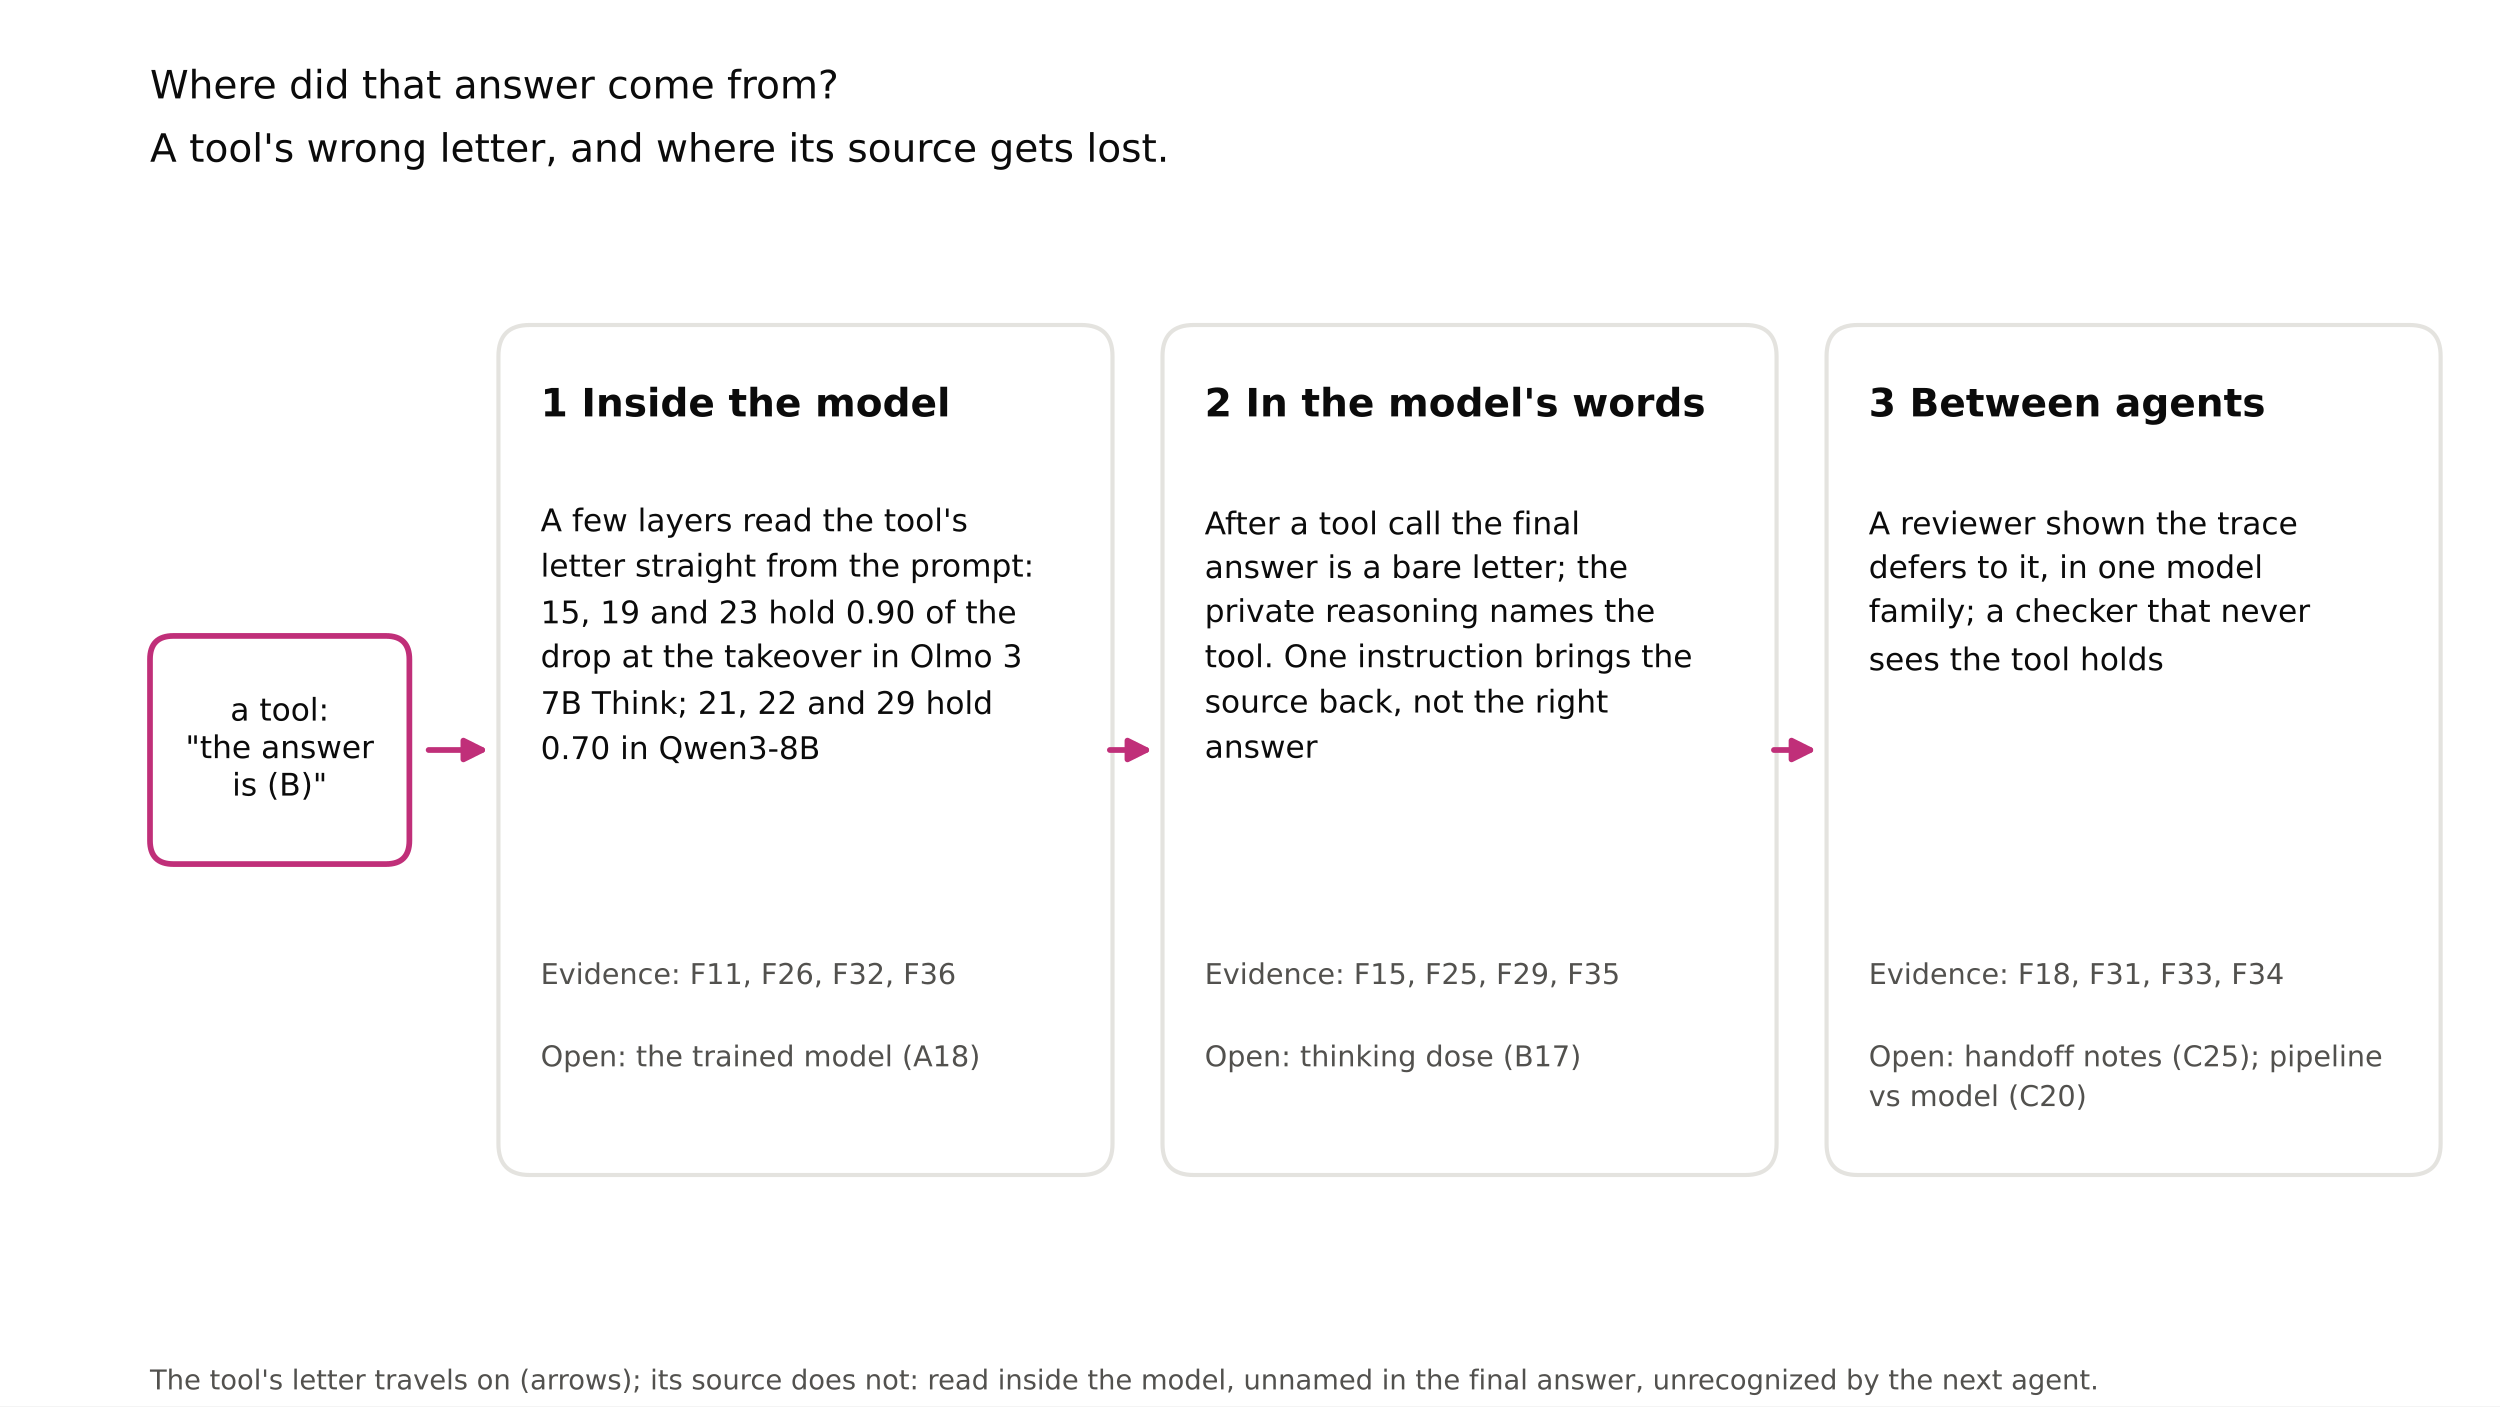
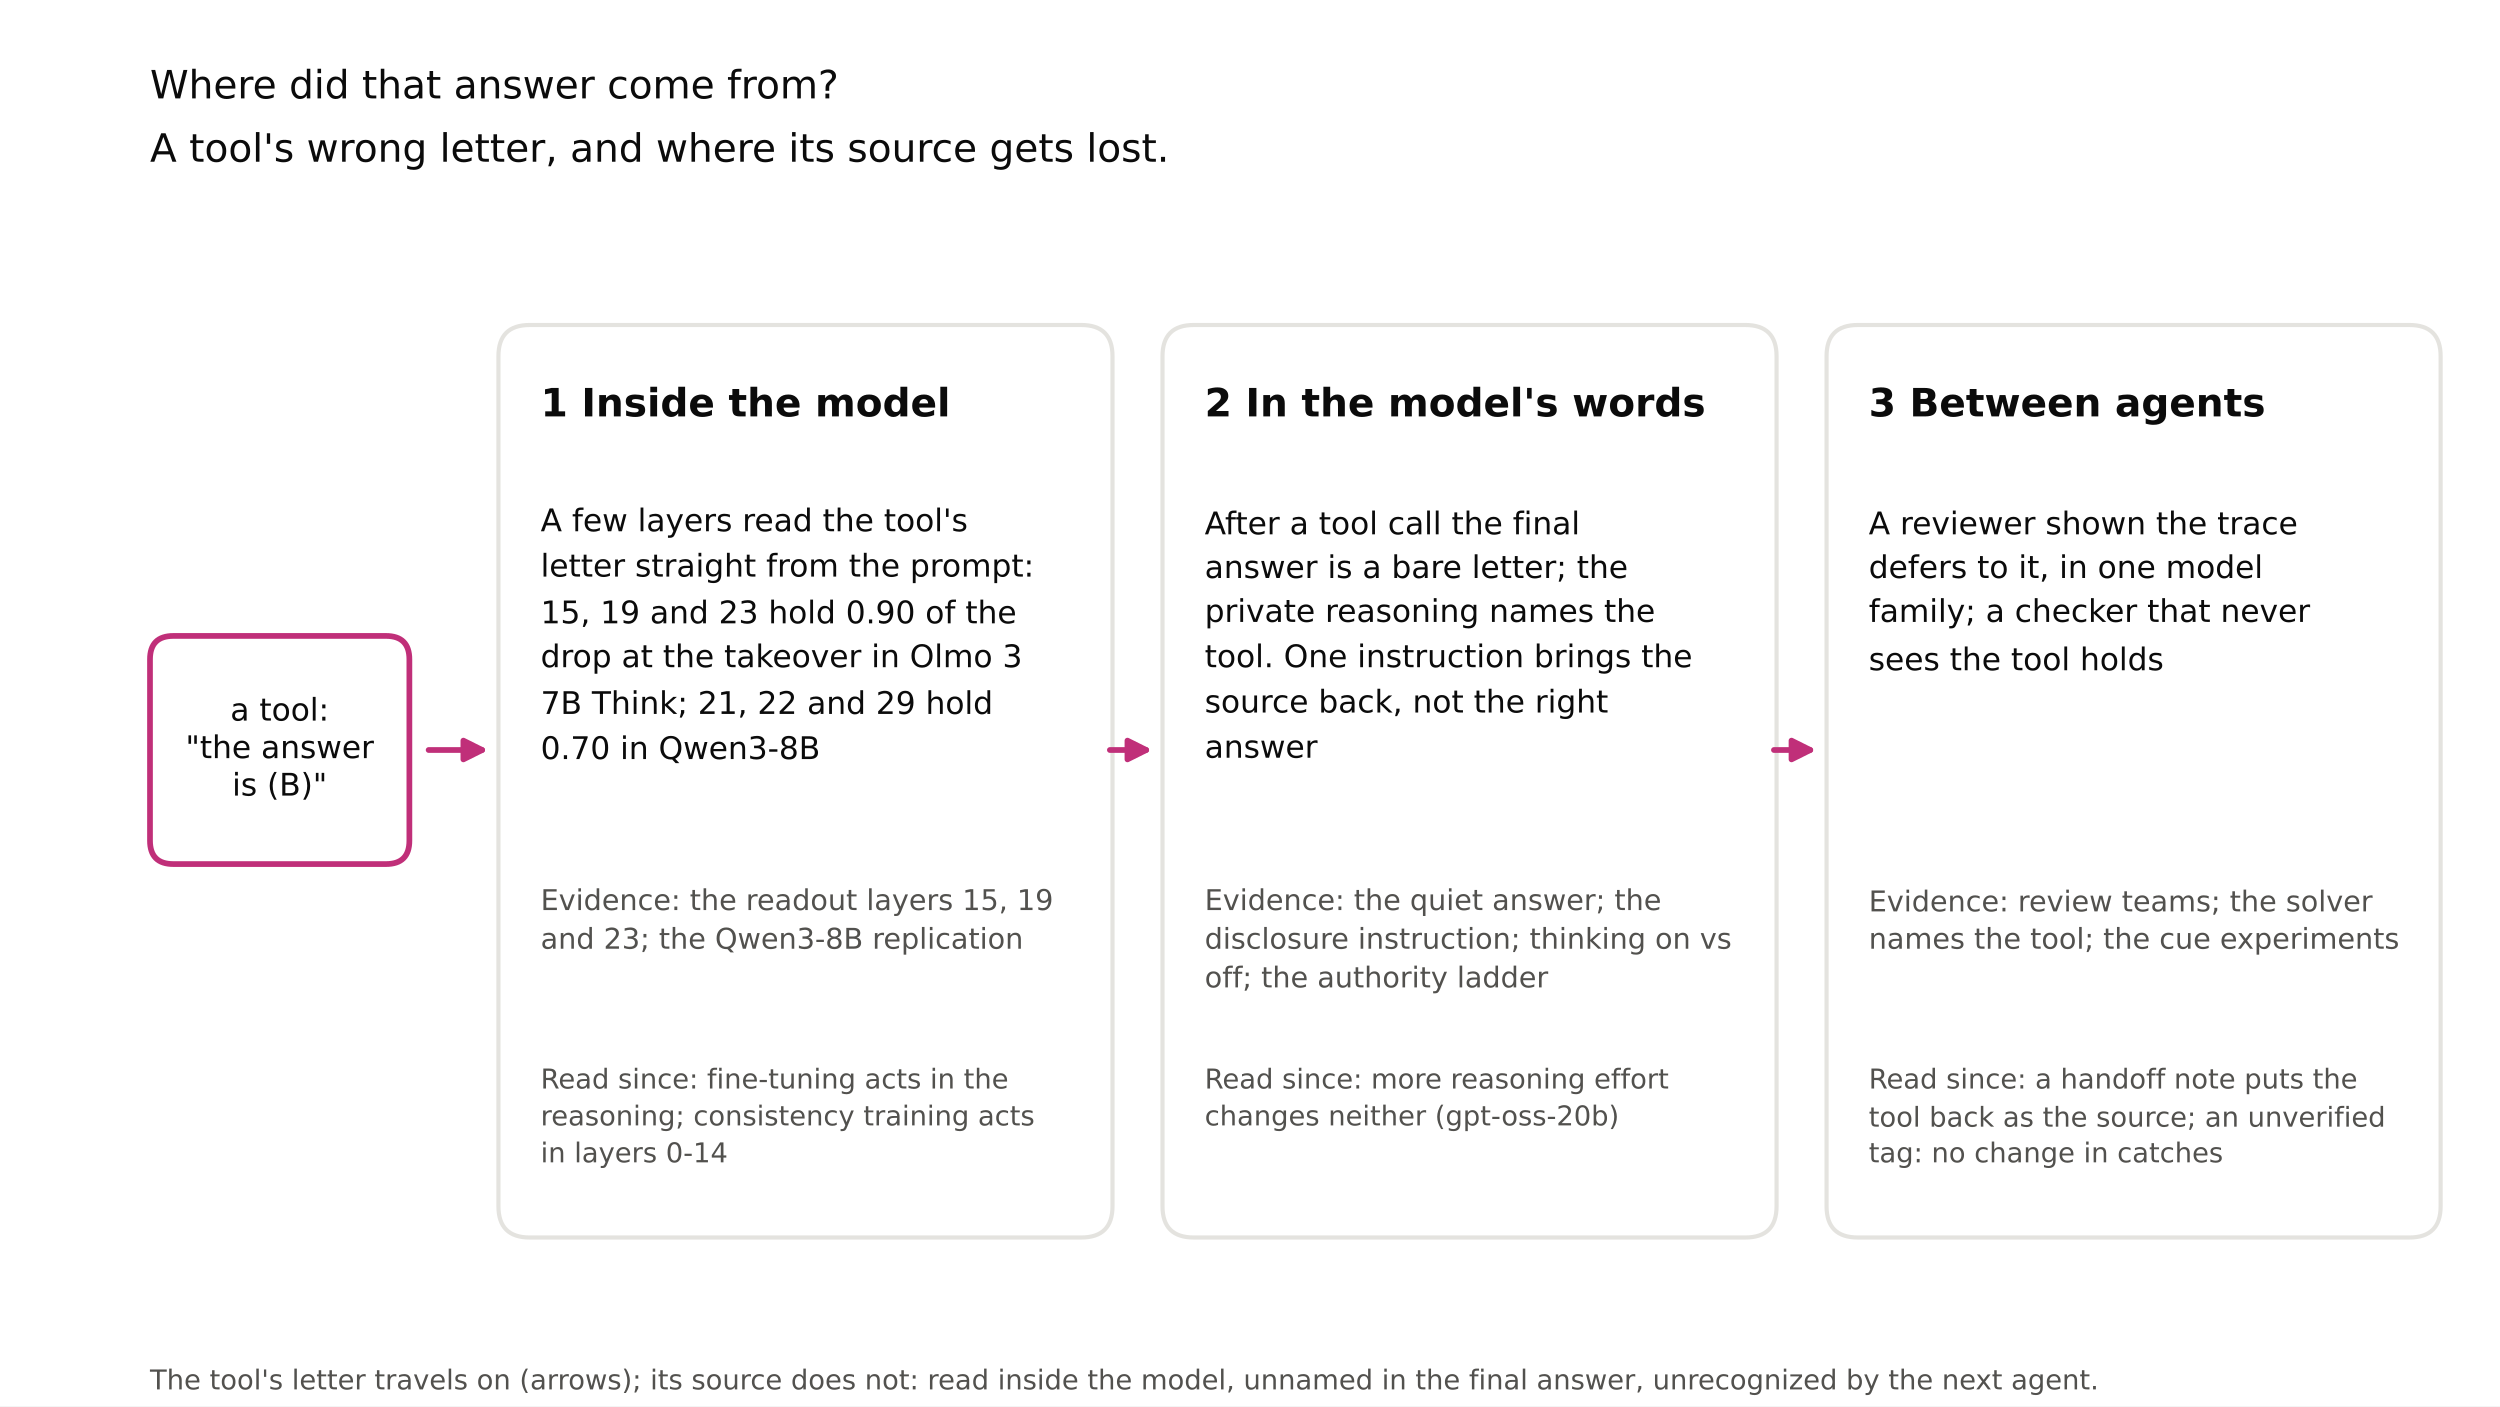
<svg xmlns="http://www.w3.org/2000/svg" width="960pt" height="540pt" viewBox="0 0 960 540" version="1.1">
  <defs>
    <style type="text/css">*{stroke-linejoin: round; stroke-linecap: butt}</style>
  </defs>
  <g id="figure_1">
    <g id="patch_1">
      <path d="M 0 540  L 960 540  L 960 0  L 0 0  z " style="fill: #ffffff" />
    </g>
    <g id="axes_1">
      <g id="patch_2">
-         <path d="M 66.6 331.8  L 148.2 331.8  Q 157.2 331.8 157.2 322.8  L 157.2 253.2  Q 157.2 244.2 148.2 244.2  L 66.6 244.2  Q 57.6 244.2 57.6 253.2  L 57.6 322.8  Q 57.6 331.8 66.6 331.8  z " clip-path="url(#pbe4db0821c)" style="fill: #ffffff; stroke: #c02f79; stroke-width: 2.2; stroke-linejoin: miter" />
+         <path d="M 66.6 331.8  L 148.2 331.8  Q 157.2 331.8 157.2 322.8  L 157.2 253.2  Q 157.2 244.2 148.2 244.2  L 66.6 244.2  Q 57.6 244.2 57.6 253.2  L 57.6 322.8  Q 57.6 331.8 66.6 331.8  z " clip-path="url(#pbcbb3bf393)" style="fill: #ffffff; stroke: #c02f79; stroke-width: 2.2; stroke-linejoin: miter" />
      </g>
      <g id="patch_3">
-         <path d="M 203.4 451.2  L 415.2 451.2  Q 427.2 451.2 427.2 439.2  L 427.2 136.8  Q 427.2 124.8 415.2 124.8  L 203.4 124.8  Q 191.4 124.8 191.4 136.8  L 191.4 439.2  Q 191.4 451.2 203.4 451.2  z " clip-path="url(#pbe4db0821c)" style="fill: #ffffff; stroke: #e4e3df; stroke-width: 1.6; stroke-linejoin: miter" />
+         <path d="M 203.4 475.2  L 415.2 475.2  Q 427.2 475.2 427.2 463.2  L 427.2 136.8  Q 427.2 124.8 415.2 124.8  L 203.4 124.8  Q 191.4 124.8 191.4 136.8  L 191.4 463.2  Q 191.4 475.2 203.4 475.2  z " clip-path="url(#pbcbb3bf393)" style="fill: #ffffff; stroke: #e4e3df; stroke-width: 1.6; stroke-linejoin: miter" />
      </g>
      <g id="patch_4">
-         <path d="M 164.601 288  Q 176.101 288 185.141 288  " clip-path="url(#pbe4db0821c)" style="fill: none; stroke: #c02f79; stroke-width: 2.2; stroke-linecap: round" />
-         <path d="M 177.941 284.4  L 185.141 288  L 177.941 291.6  z " clip-path="url(#pbe4db0821c)" style="fill: #c02f79; stroke: #c02f79; stroke-width: 2.2; stroke-linecap: round" />
+         <path d="M 164.601 288  Q 176.101 288 185.141 288  " clip-path="url(#pbcbb3bf393)" style="fill: none; stroke: #c02f79; stroke-width: 2.2; stroke-linecap: round" />
+         <path d="M 177.941 284.4  L 185.141 288  L 177.941 291.6  z " clip-path="url(#pbcbb3bf393)" style="fill: #c02f79; stroke: #c02f79; stroke-width: 2.2; stroke-linecap: round" />
      </g>
      <g id="patch_5">
-         <path d="M 458.4 451.2  L 670.2 451.2  Q 682.2 451.2 682.2 439.2  L 682.2 136.8  Q 682.2 124.8 670.2 124.8  L 458.4 124.8  Q 446.4 124.8 446.4 136.8  L 446.4 439.2  Q 446.4 451.2 458.4 451.2  z " clip-path="url(#pbe4db0821c)" style="fill: #ffffff; stroke: #e4e3df; stroke-width: 1.6; stroke-linejoin: miter" />
+         <path d="M 458.4 475.2  L 670.2 475.2  Q 682.2 475.2 682.2 463.2  L 682.2 136.8  Q 682.2 124.8 670.2 124.8  L 458.4 124.8  Q 446.4 124.8 446.4 136.8  L 446.4 463.2  Q 446.4 475.2 458.4 475.2  z " clip-path="url(#pbcbb3bf393)" style="fill: #ffffff; stroke: #e4e3df; stroke-width: 1.6; stroke-linejoin: miter" />
      </g>
      <g id="patch_6">
-         <path d="M 426.197 288  Q 434.399 288 440.141 288  " clip-path="url(#pbe4db0821c)" style="fill: none; stroke: #c02f79; stroke-width: 2.2; stroke-linecap: round" />
-         <path d="M 432.941 284.4  L 440.141 288  L 432.941 291.6  z " clip-path="url(#pbe4db0821c)" style="fill: #c02f79; stroke: #c02f79; stroke-width: 2.2; stroke-linecap: round" />
+         <path d="M 426.197 288  Q 434.399 288 440.141 288  " clip-path="url(#pbcbb3bf393)" style="fill: none; stroke: #c02f79; stroke-width: 2.2; stroke-linecap: round" />
+         <path d="M 432.941 284.4  L 440.141 288  L 432.941 291.6  z " clip-path="url(#pbcbb3bf393)" style="fill: #c02f79; stroke: #c02f79; stroke-width: 2.2; stroke-linecap: round" />
      </g>
      <g id="patch_7">
-         <path d="M 713.4 451.2  L 925.2 451.2  Q 937.2 451.2 937.2 439.2  L 937.2 136.8  Q 937.2 124.8 925.2 124.8  L 713.4 124.8  Q 701.4 124.8 701.4 136.8  L 701.4 439.2  Q 701.4 451.2 713.4 451.2  z " clip-path="url(#pbe4db0821c)" style="fill: #ffffff; stroke: #e4e3df; stroke-width: 1.6; stroke-linejoin: miter" />
+         <path d="M 713.4 475.2  L 925.2 475.2  Q 937.2 475.2 937.2 463.2  L 937.2 136.8  Q 937.2 124.8 925.2 124.8  L 713.4 124.8  Q 701.4 124.8 701.4 136.8  L 701.4 463.2  Q 701.4 475.2 713.4 475.2  z " clip-path="url(#pbcbb3bf393)" style="fill: #ffffff; stroke: #e4e3df; stroke-width: 1.6; stroke-linejoin: miter" />
      </g>
      <g id="patch_8">
-         <path d="M 681.197 288  Q 689.399 288 695.141 288  " clip-path="url(#pbe4db0821c)" style="fill: none; stroke: #c02f79; stroke-width: 2.2; stroke-linecap: round" />
-         <path d="M 687.941 284.4  L 695.141 288  L 687.941 291.6  z " clip-path="url(#pbe4db0821c)" style="fill: #c02f79; stroke: #c02f79; stroke-width: 2.2; stroke-linecap: round" />
+         <path d="M 681.197 288  Q 689.399 288 695.141 288  " clip-path="url(#pbcbb3bf393)" style="fill: none; stroke: #c02f79; stroke-width: 2.2; stroke-linecap: round" />
+         <path d="M 687.941 284.4  L 695.141 288  L 687.941 291.6  z " clip-path="url(#pbcbb3bf393)" style="fill: #c02f79; stroke: #c02f79; stroke-width: 2.2; stroke-linecap: round" />
      </g>
      <g id="text_1">
        <text style="font-size: 12px; font-family: 'DejaVu Sans', 'Bitstream Vera Sans', 'Computer Modern Sans Serif', 'Lucida Grande', 'Verdana', 'Geneva', 'Lucid', 'Arial', 'Helvetica', 'Avant Garde', sans-serif; fill: #0b0b0b" transform="translate(88.43344 276.7144)">a tool:</text>
        <text style="font-size: 12px; font-family: 'DejaVu Sans', 'Bitstream Vera Sans', 'Computer Modern Sans Serif', 'Lucida Grande', 'Verdana', 'Geneva', 'Lucid', 'Arial', 'Helvetica', 'Avant Garde', sans-serif; fill: #0b0b0b" transform="translate(71.21625 291.1177)">"the answer</text>
        <text style="font-size: 12px; font-family: 'DejaVu Sans', 'Bitstream Vera Sans', 'Computer Modern Sans Serif', 'Lucida Grande', 'Verdana', 'Geneva', 'Lucid', 'Arial', 'Helvetica', 'Avant Garde', sans-serif; fill: #0b0b0b" transform="translate(89.14219 305.5209)">is (B)"</text>
      </g>
      <g id="text_2">
        <text style="font-weight: 700; font-size: 15px; font-family: 'DejaVu Sans', 'Bitstream Vera Sans', 'Computer Modern Sans Serif', 'Lucida Grande', 'Verdana', 'Geneva', 'Lucid', 'Arial', 'Helvetica', 'Avant Garde', sans-serif; text-anchor: start; fill: #0b0b0b" x="207.6" y="159.897" transform="rotate(-0 207.6 159.8971)">1  Inside the model</text>
      </g>
      <g id="text_3">
        <text style="font-size: 12px; font-family: 'DejaVu Sans', 'Bitstream Vera Sans', 'Computer Modern Sans Serif', 'Lucida Grande', 'Verdana', 'Geneva', 'Lucid', 'Arial', 'Helvetica', 'Avant Garde', sans-serif; fill: #0b0b0b" transform="translate(207.6 204.0112)">A few layers read the tool's</text>
        <text style="font-size: 12px; font-family: 'DejaVu Sans', 'Bitstream Vera Sans', 'Computer Modern Sans Serif', 'Lucida Grande', 'Verdana', 'Geneva', 'Lucid', 'Arial', 'Helvetica', 'Avant Garde', sans-serif; fill: #0b0b0b" transform="translate(207.6 221.4112)">letter straight from the prompt:</text>
        <text style="font-size: 12px; font-family: 'DejaVu Sans', 'Bitstream Vera Sans', 'Computer Modern Sans Serif', 'Lucida Grande', 'Verdana', 'Geneva', 'Lucid', 'Arial', 'Helvetica', 'Avant Garde', sans-serif; fill: #0b0b0b" transform="translate(207.6 239.3616)">15, 19 and 23 hold 0.90 of the</text>
        <text style="font-size: 12px; font-family: 'DejaVu Sans', 'Bitstream Vera Sans', 'Computer Modern Sans Serif', 'Lucida Grande', 'Verdana', 'Geneva', 'Lucid', 'Arial', 'Helvetica', 'Avant Garde', sans-serif; fill: #0b0b0b" transform="translate(207.6 256.2113)">drop at the takeover in Olmo 3</text>
        <text style="font-size: 12px; font-family: 'DejaVu Sans', 'Bitstream Vera Sans', 'Computer Modern Sans Serif', 'Lucida Grande', 'Verdana', 'Geneva', 'Lucid', 'Arial', 'Helvetica', 'Avant Garde', sans-serif; fill: #0b0b0b" transform="translate(207.6 274.1616)">7B Think; 21, 22 and 29 hold</text>
        <text style="font-size: 12px; font-family: 'DejaVu Sans', 'Bitstream Vera Sans', 'Computer Modern Sans Serif', 'Lucida Grande', 'Verdana', 'Geneva', 'Lucid', 'Arial', 'Helvetica', 'Avant Garde', sans-serif; fill: #0b0b0b" transform="translate(207.6 291.4856)">0.70 in Qwen3-8B</text>
      </g>
      <g id="text_4">
-         <text style="font-size: 11px; font-family: 'DejaVu Sans', 'Bitstream Vera Sans', 'Computer Modern Sans Serif', 'Lucida Grande', 'Verdana', 'Geneva', 'Lucid', 'Arial', 'Helvetica', 'Avant Garde', sans-serif; text-anchor: start; fill: #52514e" x="207.6" y="377.858" transform="rotate(-0 207.6 377.8579)">Evidence: F11, F26, F32, F36</text>
+         <text style="font-size: 11px; font-family: 'DejaVu Sans', 'Bitstream Vera Sans', 'Computer Modern Sans Serif', 'Lucida Grande', 'Verdana', 'Geneva', 'Lucid', 'Arial', 'Helvetica', 'Avant Garde', sans-serif; fill: #52514e" transform="translate(207.6 349.4603)">Evidence: the readout layers 15, 19</text>
+         <text style="font-size: 11px; font-family: 'DejaVu Sans', 'Bitstream Vera Sans', 'Computer Modern Sans Serif', 'Lucida Grande', 'Verdana', 'Geneva', 'Lucid', 'Arial', 'Helvetica', 'Avant Garde', sans-serif; fill: #52514e" transform="translate(207.6 364.3103)">and 23; the Qwen3-8B replication</text>
      </g>
      <g id="text_5">
-         <text style="font-size: 11px; font-family: 'DejaVu Sans', 'Bitstream Vera Sans', 'Computer Modern Sans Serif', 'Lucida Grande', 'Verdana', 'Geneva', 'Lucid', 'Arial', 'Helvetica', 'Avant Garde', sans-serif; text-anchor: start; fill: #52514e" x="207.6" y="409.46" transform="rotate(-0 207.6 409.4603)">Open: the trained model (A18)</text>
+         <text style="font-size: 10.5px; font-family: 'DejaVu Sans', 'Bitstream Vera Sans', 'Computer Modern Sans Serif', 'Lucida Grande', 'Verdana', 'Geneva', 'Lucid', 'Arial', 'Helvetica', 'Avant Garde', sans-serif; fill: #52514e" transform="translate(207.6 417.9848)">Read since: fine-tuning acts in the</text>
+         <text style="font-size: 10.5px; font-family: 'DejaVu Sans', 'Bitstream Vera Sans', 'Computer Modern Sans Serif', 'Lucida Grande', 'Verdana', 'Geneva', 'Lucid', 'Arial', 'Helvetica', 'Avant Garde', sans-serif; fill: #52514e" transform="translate(207.6 432.1598)">reasoning; consistency training acts</text>
+         <text style="font-size: 10.5px; font-family: 'DejaVu Sans', 'Bitstream Vera Sans', 'Computer Modern Sans Serif', 'Lucida Grande', 'Verdana', 'Geneva', 'Lucid', 'Arial', 'Helvetica', 'Avant Garde', sans-serif; fill: #52514e" transform="translate(207.6 446.3348)">in layers 0-14</text>
      </g>
      <g id="text_6">
        <text style="font-weight: 700; font-size: 15px; font-family: 'DejaVu Sans', 'Bitstream Vera Sans', 'Computer Modern Sans Serif', 'Lucida Grande', 'Verdana', 'Geneva', 'Lucid', 'Arial', 'Helvetica', 'Avant Garde', sans-serif; text-anchor: start; fill: #0b0b0b" x="462.6" y="159.897" transform="rotate(-0 462.6 159.8971)">2  In the model's words</text>
      </g>
      <g id="text_7">
        <text style="font-size: 12px; font-family: 'DejaVu Sans', 'Bitstream Vera Sans', 'Computer Modern Sans Serif', 'Lucida Grande', 'Verdana', 'Geneva', 'Lucid', 'Arial', 'Helvetica', 'Avant Garde', sans-serif; fill: #0b0b0b" transform="translate(462.6 205.1738)">After a tool call the final</text>
        <text style="font-size: 12px; font-family: 'DejaVu Sans', 'Bitstream Vera Sans', 'Computer Modern Sans Serif', 'Lucida Grande', 'Verdana', 'Geneva', 'Lucid', 'Arial', 'Helvetica', 'Avant Garde', sans-serif; fill: #0b0b0b" transform="translate(462.6 221.9616)">answer is a bare letter; the</text>
        <text style="font-size: 12px; font-family: 'DejaVu Sans', 'Bitstream Vera Sans', 'Computer Modern Sans Serif', 'Lucida Grande', 'Verdana', 'Geneva', 'Lucid', 'Arial', 'Helvetica', 'Avant Garde', sans-serif; fill: #0b0b0b" transform="translate(462.6 238.8113)">private reasoning names the</text>
        <text style="font-size: 12px; font-family: 'DejaVu Sans', 'Bitstream Vera Sans', 'Computer Modern Sans Serif', 'Lucida Grande', 'Verdana', 'Geneva', 'Lucid', 'Arial', 'Helvetica', 'Avant Garde', sans-serif; fill: #0b0b0b" transform="translate(462.6 256.2113)">tool. One instruction brings the</text>
        <text style="font-size: 12px; font-family: 'DejaVu Sans', 'Bitstream Vera Sans', 'Computer Modern Sans Serif', 'Lucida Grande', 'Verdana', 'Geneva', 'Lucid', 'Arial', 'Helvetica', 'Avant Garde', sans-serif; fill: #0b0b0b" transform="translate(462.6 273.6112)">source back, not the right</text>
        <text style="font-size: 12px; font-family: 'DejaVu Sans', 'Bitstream Vera Sans', 'Computer Modern Sans Serif', 'Lucida Grande', 'Verdana', 'Geneva', 'Lucid', 'Arial', 'Helvetica', 'Avant Garde', sans-serif; fill: #0b0b0b" transform="translate(462.6 290.9747)">answer</text>
      </g>
      <g id="text_8">
-         <text style="font-size: 11px; font-family: 'DejaVu Sans', 'Bitstream Vera Sans', 'Computer Modern Sans Serif', 'Lucida Grande', 'Verdana', 'Geneva', 'Lucid', 'Arial', 'Helvetica', 'Avant Garde', sans-serif; text-anchor: start; fill: #52514e" x="462.6" y="377.858" transform="rotate(-0 462.6 377.8579)">Evidence: F15, F25, F29, F35</text>
+         <text style="font-size: 11px; font-family: 'DejaVu Sans', 'Bitstream Vera Sans', 'Computer Modern Sans Serif', 'Lucida Grande', 'Verdana', 'Geneva', 'Lucid', 'Arial', 'Helvetica', 'Avant Garde', sans-serif; fill: #52514e" transform="translate(462.6 349.4603)">Evidence: the quiet answer; the</text>
+         <text style="font-size: 11px; font-family: 'DejaVu Sans', 'Bitstream Vera Sans', 'Computer Modern Sans Serif', 'Lucida Grande', 'Verdana', 'Geneva', 'Lucid', 'Arial', 'Helvetica', 'Avant Garde', sans-serif; fill: #52514e" transform="translate(462.6 364.3103)">disclosure instruction; thinking on vs</text>
+         <text style="font-size: 11px; font-family: 'DejaVu Sans', 'Bitstream Vera Sans', 'Computer Modern Sans Serif', 'Lucida Grande', 'Verdana', 'Geneva', 'Lucid', 'Arial', 'Helvetica', 'Avant Garde', sans-serif; fill: #52514e" transform="translate(462.6 379.1603)">off; the authority ladder</text>
      </g>
      <g id="text_9">
-         <text style="font-size: 11px; font-family: 'DejaVu Sans', 'Bitstream Vera Sans', 'Computer Modern Sans Serif', 'Lucida Grande', 'Verdana', 'Geneva', 'Lucid', 'Arial', 'Helvetica', 'Avant Garde', sans-serif; text-anchor: start; fill: #52514e" x="462.6" y="409.46" transform="rotate(-0 462.6 409.4603)">Open: thinking dose (B17)</text>
+         <text style="font-size: 10.5px; font-family: 'DejaVu Sans', 'Bitstream Vera Sans', 'Computer Modern Sans Serif', 'Lucida Grande', 'Verdana', 'Geneva', 'Lucid', 'Arial', 'Helvetica', 'Avant Garde', sans-serif; fill: #52514e" transform="translate(462.6 417.9848)">Read since: more reasoning effort</text>
+         <text style="font-size: 10.5px; font-family: 'DejaVu Sans', 'Bitstream Vera Sans', 'Computer Modern Sans Serif', 'Lucida Grande', 'Verdana', 'Geneva', 'Lucid', 'Arial', 'Helvetica', 'Avant Garde', sans-serif; fill: #52514e" transform="translate(462.6 432.1598)">changes neither (gpt-oss-20b)</text>
      </g>
      <g id="text_10">
        <text style="font-weight: 700; font-size: 15px; font-family: 'DejaVu Sans', 'Bitstream Vera Sans', 'Computer Modern Sans Serif', 'Lucida Grande', 'Verdana', 'Geneva', 'Lucid', 'Arial', 'Helvetica', 'Avant Garde', sans-serif; text-anchor: start; fill: #0b0b0b" x="717.6" y="159.896" transform="rotate(-0 717.6 159.8965)">3  Between agents</text>
      </g>
      <g id="text_11">
        <text style="font-size: 12px; font-family: 'DejaVu Sans', 'Bitstream Vera Sans', 'Computer Modern Sans Serif', 'Lucida Grande', 'Verdana', 'Geneva', 'Lucid', 'Arial', 'Helvetica', 'Avant Garde', sans-serif; fill: #0b0b0b" transform="translate(717.6 205.1738)">A reviewer shown the trace</text>
        <text style="font-size: 12px; font-family: 'DejaVu Sans', 'Bitstream Vera Sans', 'Computer Modern Sans Serif', 'Lucida Grande', 'Verdana', 'Geneva', 'Lucid', 'Arial', 'Helvetica', 'Avant Garde', sans-serif; fill: #0b0b0b" transform="translate(717.6 221.9616)">defers to it, in one model</text>
        <text style="font-size: 12px; font-family: 'DejaVu Sans', 'Bitstream Vera Sans', 'Computer Modern Sans Serif', 'Lucida Grande', 'Verdana', 'Geneva', 'Lucid', 'Arial', 'Helvetica', 'Avant Garde', sans-serif; fill: #0b0b0b" transform="translate(717.6 238.8113)">family; a checker that never</text>
        <text style="font-size: 12px; font-family: 'DejaVu Sans', 'Bitstream Vera Sans', 'Computer Modern Sans Serif', 'Lucida Grande', 'Verdana', 'Geneva', 'Lucid', 'Arial', 'Helvetica', 'Avant Garde', sans-serif; fill: #0b0b0b" transform="translate(717.6 257.3737)">sees the tool holds</text>
      </g>
      <g id="text_12">
-         <text style="font-size: 11px; font-family: 'DejaVu Sans', 'Bitstream Vera Sans', 'Computer Modern Sans Serif', 'Lucida Grande', 'Verdana', 'Geneva', 'Lucid', 'Arial', 'Helvetica', 'Avant Garde', sans-serif; text-anchor: start; fill: #52514e" x="717.6" y="377.858" transform="rotate(-0 717.6 377.8579)">Evidence: F18, F31, F33, F34</text>
+         <text style="font-size: 11px; font-family: 'DejaVu Sans', 'Bitstream Vera Sans', 'Computer Modern Sans Serif', 'Lucida Grande', 'Verdana', 'Geneva', 'Lucid', 'Arial', 'Helvetica', 'Avant Garde', sans-serif; fill: #52514e" transform="translate(717.6 349.9648)">Evidence: review teams; the solver</text>
+         <text style="font-size: 11px; font-family: 'DejaVu Sans', 'Bitstream Vera Sans', 'Computer Modern Sans Serif', 'Lucida Grande', 'Verdana', 'Geneva', 'Lucid', 'Arial', 'Helvetica', 'Avant Garde', sans-serif; fill: #52514e" transform="translate(717.6 364.3103)">names the tool; the cue experiments</text>
      </g>
      <g id="text_13">
-         <text style="font-size: 11px; font-family: 'DejaVu Sans', 'Bitstream Vera Sans', 'Computer Modern Sans Serif', 'Lucida Grande', 'Verdana', 'Geneva', 'Lucid', 'Arial', 'Helvetica', 'Avant Garde', sans-serif; fill: #52514e" transform="translate(717.6 409.4603)">Open: handoff notes (C25); pipeline</text>
-         <text style="font-size: 11px; font-family: 'DejaVu Sans', 'Bitstream Vera Sans', 'Computer Modern Sans Serif', 'Lucida Grande', 'Verdana', 'Geneva', 'Lucid', 'Arial', 'Helvetica', 'Avant Garde', sans-serif; fill: #52514e" transform="translate(717.6 424.7288)">vs model (C20)</text>
+         <text style="font-size: 10.5px; font-family: 'DejaVu Sans', 'Bitstream Vera Sans', 'Computer Modern Sans Serif', 'Lucida Grande', 'Verdana', 'Geneva', 'Lucid', 'Arial', 'Helvetica', 'Avant Garde', sans-serif; fill: #52514e" transform="translate(717.6 417.9848)">Read since: a handoff note puts the</text>
+         <text style="font-size: 10.5px; font-family: 'DejaVu Sans', 'Bitstream Vera Sans', 'Computer Modern Sans Serif', 'Lucida Grande', 'Verdana', 'Geneva', 'Lucid', 'Arial', 'Helvetica', 'Avant Garde', sans-serif; fill: #52514e" transform="translate(717.6 432.6414)">tool back as the source; an unverified</text>
+         <text style="font-size: 10.5px; font-family: 'DejaVu Sans', 'Bitstream Vera Sans', 'Computer Modern Sans Serif', 'Lucida Grande', 'Verdana', 'Geneva', 'Lucid', 'Arial', 'Helvetica', 'Avant Garde', sans-serif; fill: #52514e" transform="translate(717.6 446.3348)">tag: no change in catches</text>
      </g>
    </g>
    <g id="text_14">
      <text style="font-size: 15px; font-family: 'DejaVu Sans', 'Bitstream Vera Sans', 'Computer Modern Sans Serif', 'Lucida Grande', 'Verdana', 'Geneva', 'Lucid', 'Arial', 'Helvetica', 'Avant Garde', sans-serif; text-anchor: start; fill: #0b0b0b" x="57.6" y="37.8" transform="rotate(-0 57.6 37.8)">Where did that answer come from?</text>
    </g>
    <g id="text_15">
      <text style="font-size: 15px; font-family: 'DejaVu Sans', 'Bitstream Vera Sans', 'Computer Modern Sans Serif', 'Lucida Grande', 'Verdana', 'Geneva', 'Lucid', 'Arial', 'Helvetica', 'Avant Garde', sans-serif; text-anchor: start; fill: #0b0b0b" x="57.6" y="62.1" transform="rotate(-0 57.6 62.1)">A tool's wrong letter, and where its source gets lost.</text>
    </g>
    <g id="text_16">
      <text style="font-size: 10.5px; font-family: 'DejaVu Sans', 'Bitstream Vera Sans', 'Computer Modern Sans Serif', 'Lucida Grande', 'Verdana', 'Geneva', 'Lucid', 'Arial', 'Helvetica', 'Avant Garde', sans-serif; text-anchor: start; fill: #52514e" x="57.6" y="533.52" transform="rotate(-0 57.6 533.52)">The tool's letter travels on (arrows); its source does not: read inside the model, unnamed in the final answer, unrecognized by the next agent.</text>
    </g>
  </g>
  <defs>
-     <clipPath id="pbe4db0821c">
+     <clipPath id="pbcbb3bf393">
      <rect x="0" y="0" width="960" height="540" />
    </clipPath>
  </defs>
</svg>
